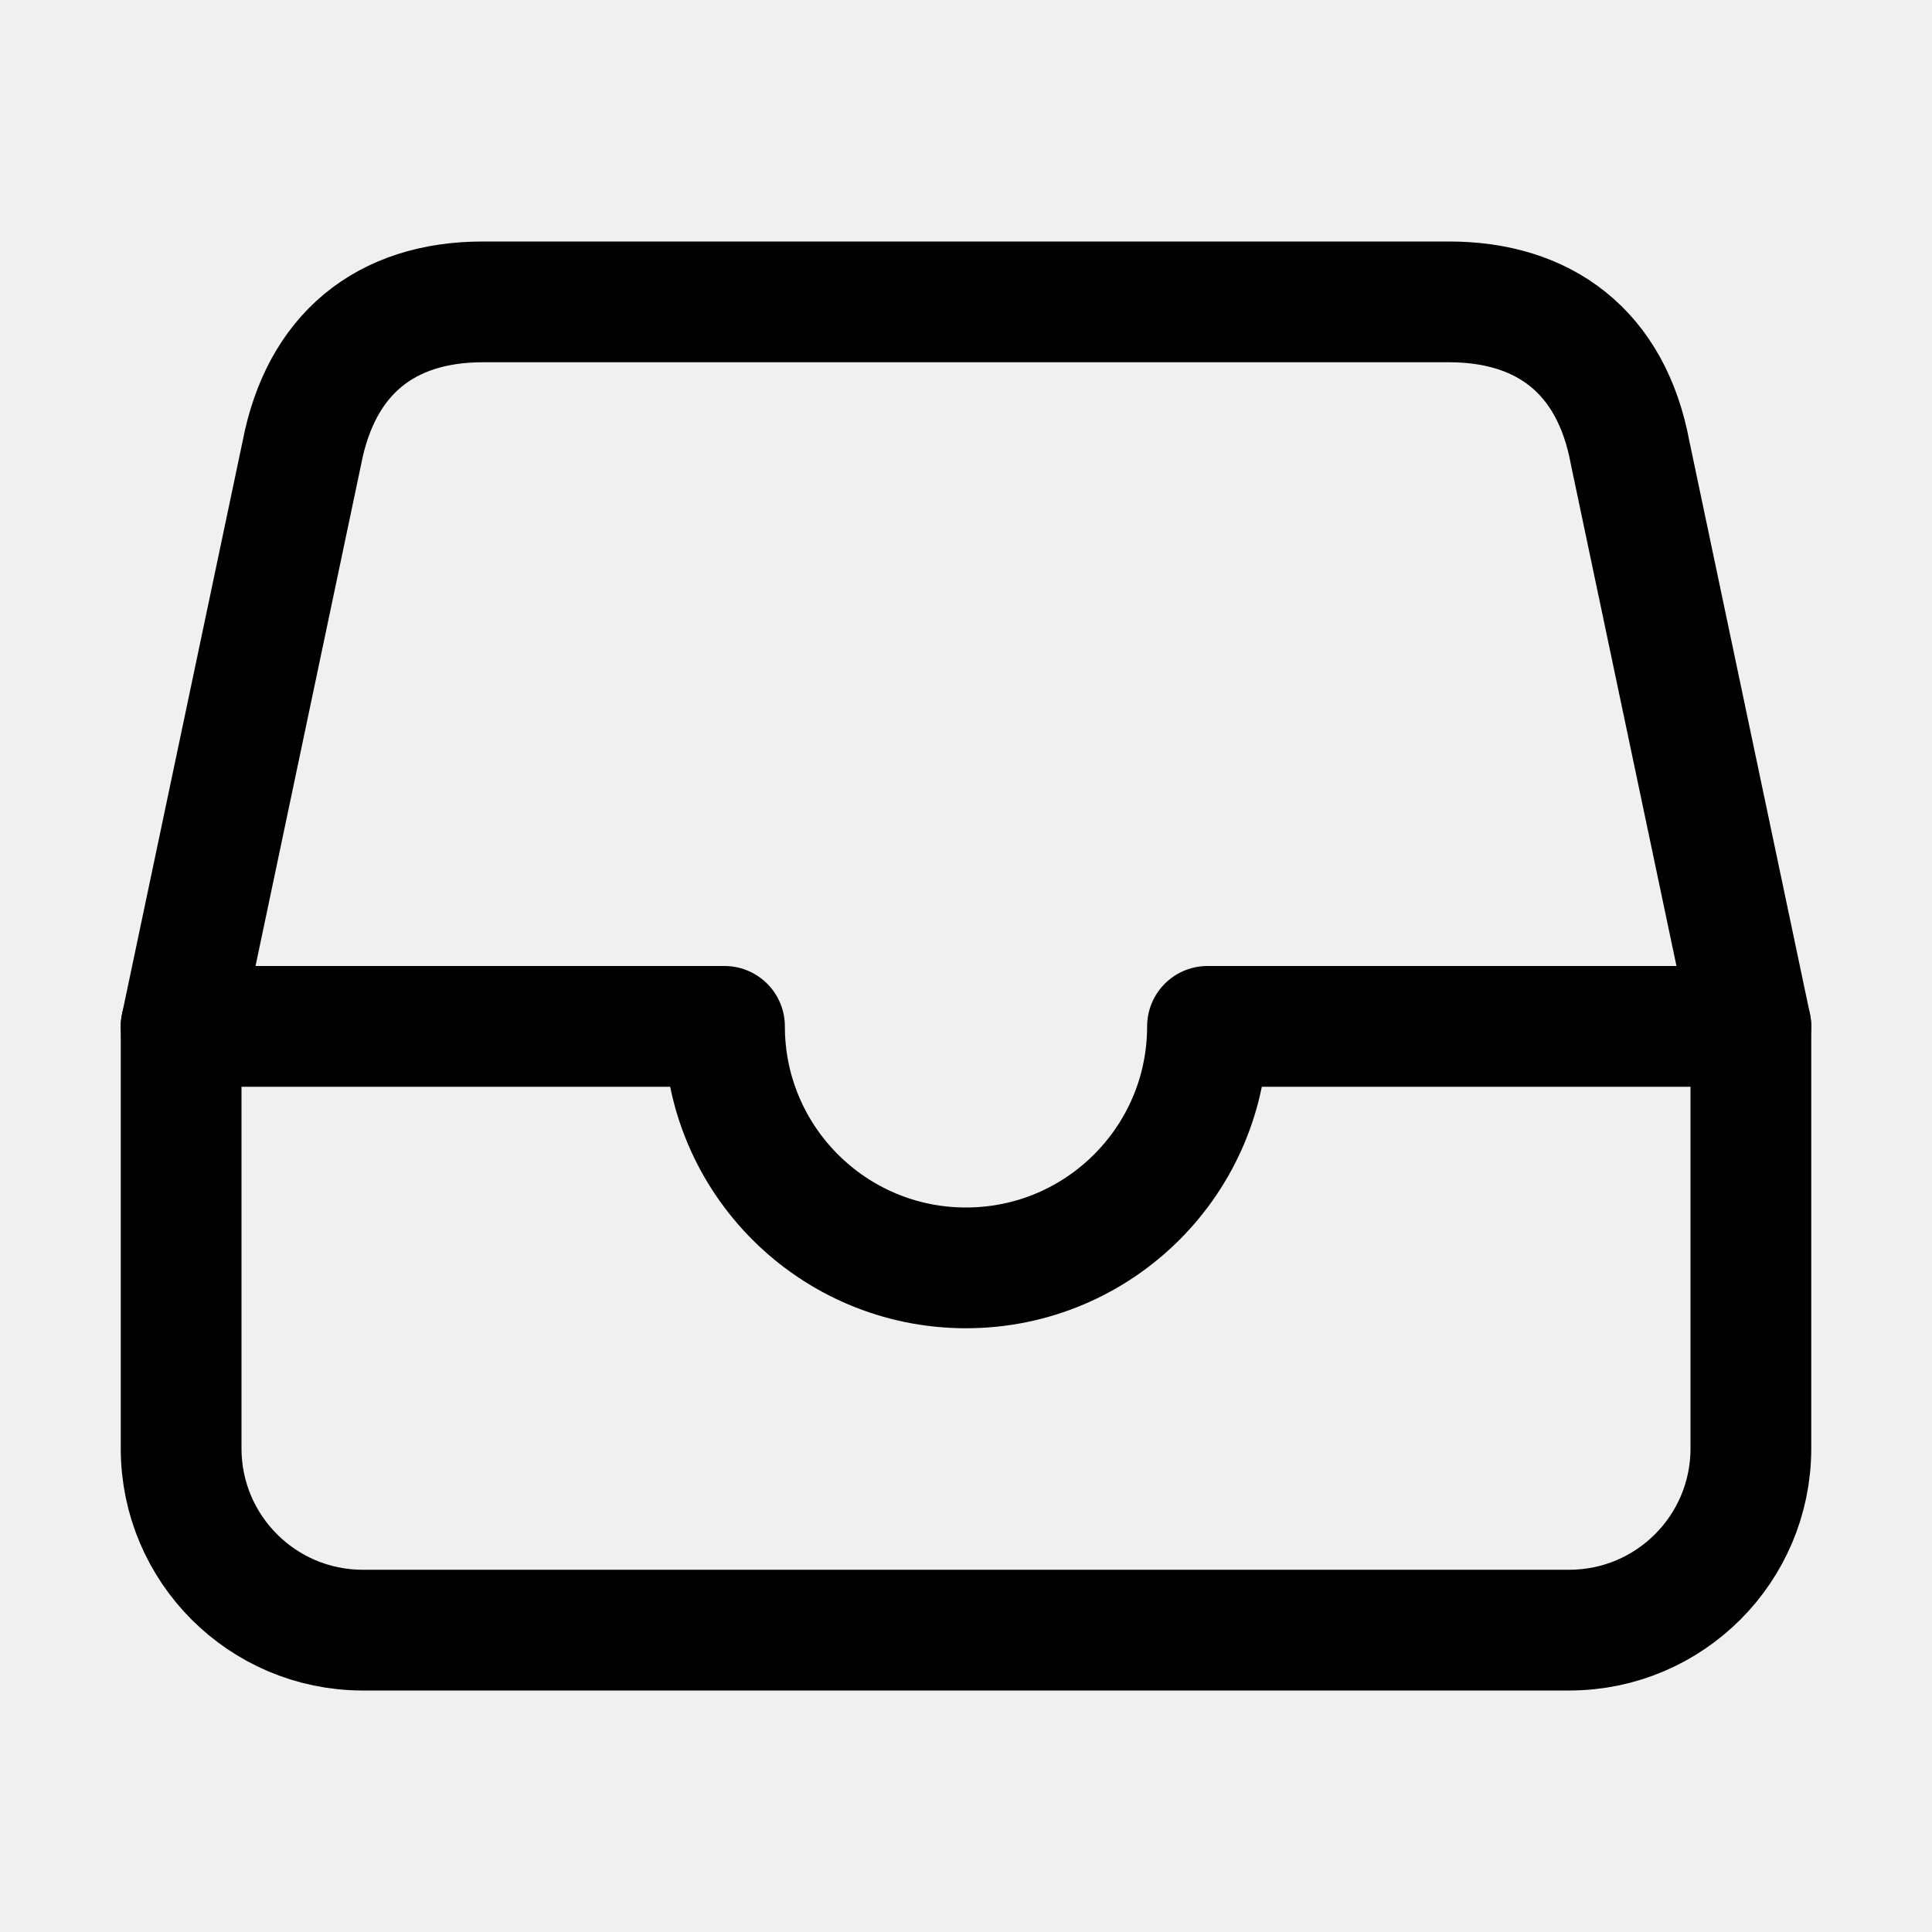
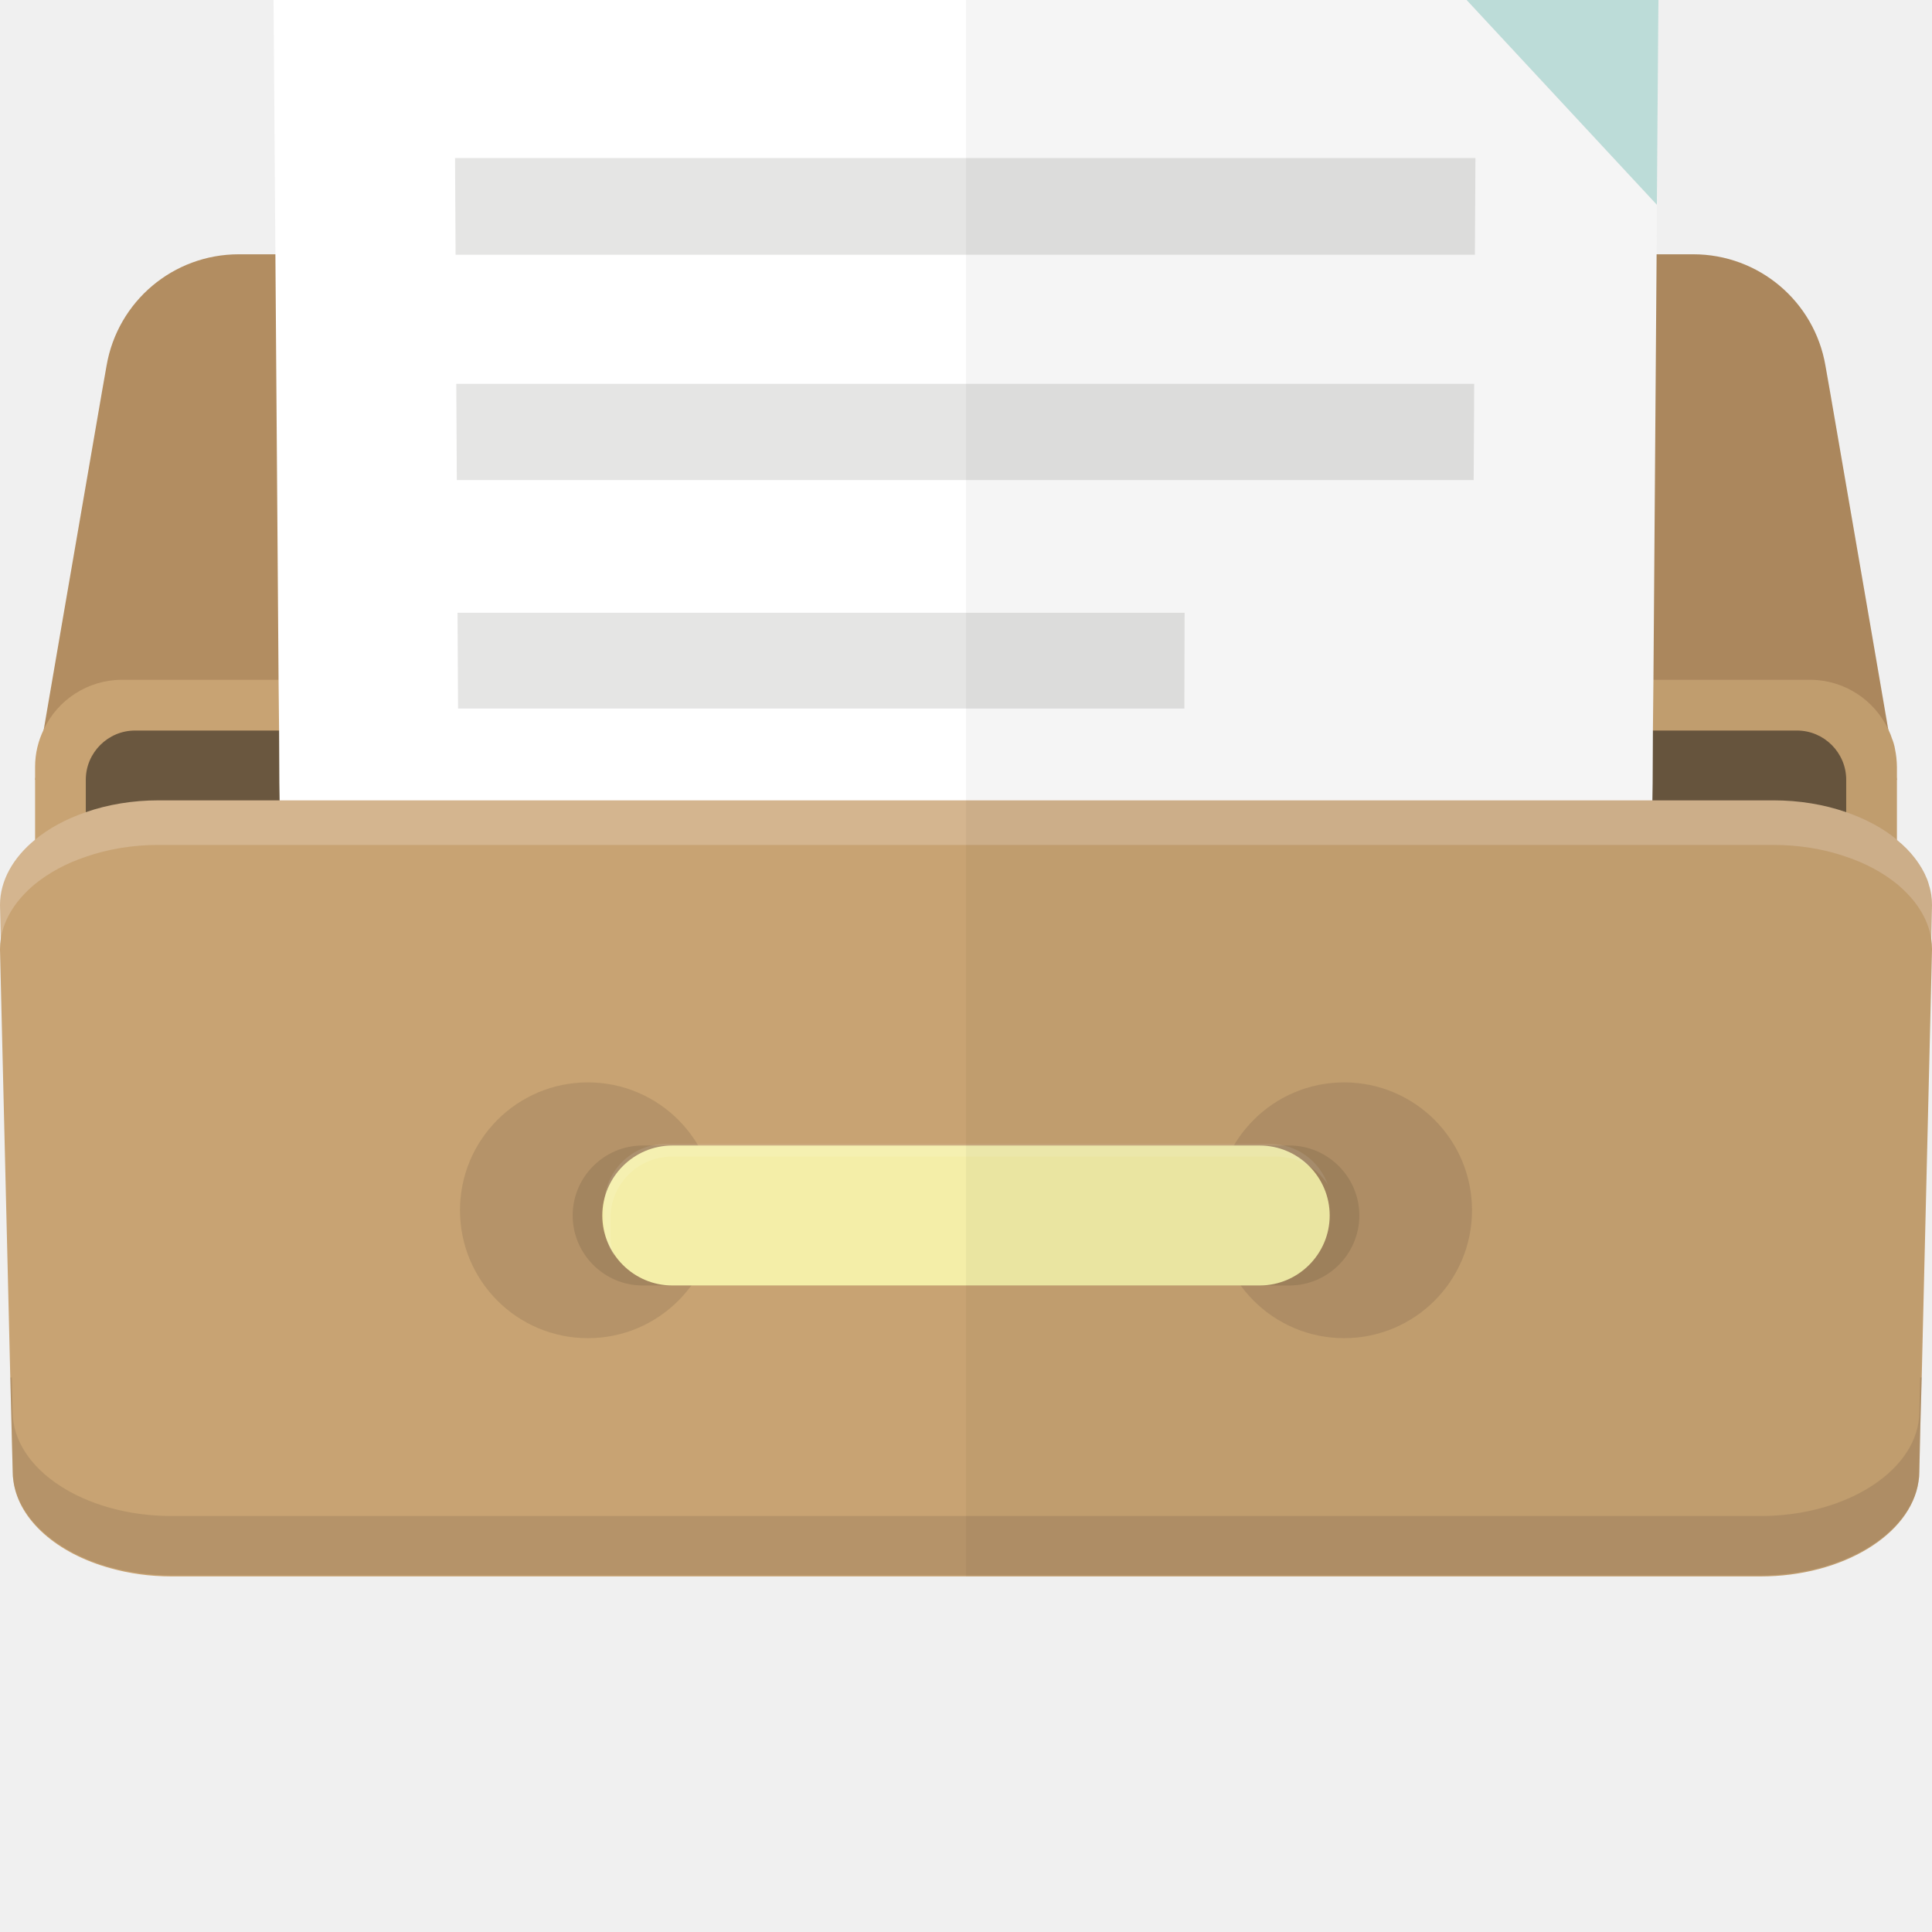
- <svg xmlns="http://www.w3.org/2000/svg" class="ionicon" viewBox="0 0 512 512">
-   <path d="M384 80H128c-26 0-43 14-48 40L48 272v112a48.14 48.14 0 0048 48h320a48.14 48.14 0 0048-48V272l-32-152c-5-27-23-40-48-40z" fill="none" stroke="currentColor" stroke-linejoin="round" stroke-width="32" />
-   <path fill="none" stroke="currentColor" stroke-linecap="round" stroke-linejoin="round" stroke-width="32" d="M48 272h144M320 272h144M192 272a64 64 0 00128 0" />
+ <svg xmlns="http://www.w3.org/2000/svg" height="800px" width="800px" version="1.1" id="_x34_" viewBox="0 0 512 512" xml:space="preserve">
+   <g>
+     <g>
+       <g>
+         <path style="fill:#B28D61;" d="M502.703,206.646l-13.423,0.21l-28.172,0.349l-23.139,0.35l-151.839,2.517v0.349l-13.422-0.14     l-13.422,0.14v-0.349l-3.286-0.07l-181.968-2.447l-23.139-0.35l-28.173-0.349l-13.422-0.21l2.307-13.352l4.754-27.683     l10.626-61.588l1.258-7.131C31.179,79.834,45.929,67.39,63.266,67.39h385.468c17.337,0,32.088,12.444,35.024,29.501l1.258,7.131     l10.626,61.588l4.754,27.683L502.703,206.646z" />
+         <path style="fill:#C8A373;" d="M502.703,203.22v91.858c0,12.723-10.347,23.07-23.069,23.07H32.367     c-12.723,0-23.069-10.347-23.069-23.07V203.22c0-3.565,0.839-6.921,2.307-9.927c3.635-7.76,11.604-13.143,20.762-13.143h447.266     c9.158,0,17.127,5.383,20.762,13.143l0.07,0.07c0,0.07,0.07,0.14,0.07,0.21c0.349,0.699,0.629,1.398,0.839,2.097     c0.21,0.489,0.349,0.909,0.489,1.398c0.139,0.489,0.279,0.978,0.349,1.538c0.14,0.699,0.279,1.468,0.349,2.237     C502.633,201.612,502.703,202.451,502.703,203.22z" />
+         <path style="fill:#6A573F;" d="M476.219,193.601H35.781c-7.175,0-13.045,5.87-13.045,13.045v85.005     c0,7.175,5.87,13.045,13.045,13.045l440.438,0c7.175,0,13.045-5.87,13.045-13.045v-85.005     C489.264,199.471,483.394,193.601,476.219,193.601z" />
+         <g>
+           <polygon style="fill:#FFFFFF;" points="439.087,54.248 439.017,67.39 438.178,180.15 438.038,193.573 437.969,207.554       437.899,212.098 437.829,223.912 437.689,242.438 74.311,242.438 74.172,223.912 74.102,212.098 74.032,207.554 73.962,193.573       73.822,180.15 72.983,67.39 72.494,0 388.684,0     " />
+           <polygon style="fill:#C4E5E1;" points="439.506,0 439.437,7.55 439.087,54.248 388.684,0     " />
+           <g>
+             <polygon style="fill:#E5E5E4;" points="390.864,67.521 120.733,67.521 120.593,41.886 391.004,41.886      " />
+             <polygon style="fill:#E5E5E4;" points="390.537,127.224 121.061,127.224 120.921,101.713 390.676,101.713      " />
+             <polygon style="fill:#E5E5E4;" points="313.874,187.777 121.393,187.777 121.253,162.393 313.934,162.393      " />
+           </g>
+         </g>
+         <path style="fill:#D4B58F;" d="M512,239.852l-0.21,8.948l-2.796,116.256l-0.349,13.213c0,15.24-18.945,27.683-42.084,27.683     H45.44c-23.139,0-42.084-12.444-42.084-27.683l-0.35-13.213L0.21,248.799L0,239.852c0-6.501,3.495-12.583,9.298-17.337     c3.635-3.006,8.179-5.452,13.422-7.27c5.802-2.027,12.374-3.146,19.365-3.146h427.832c6.991,0,13.562,1.119,19.364,3.146     c5.243,1.818,9.787,4.264,13.423,7.27v0.07c1.818,1.468,3.425,3.076,4.754,4.824c0.419,0.559,0.839,1.119,1.188,1.678     c0.419,0.629,0.839,1.328,1.188,2.028c0.21,0.349,0.35,0.699,0.489,1.048c0.21,0.419,0.419,0.909,0.559,1.328     c0.14,0.419,0.28,0.839,0.349,1.189c0.28,0.769,0.419,1.608,0.559,2.377C511.93,237.964,512,238.873,512,239.852z" />
+         <path style="fill:#C8A373;" d="M512,251.596l-2.726,113.459l-0.35,12.514l-0.279,12.234c0,0,0,0,0,0.07v0.14     c0,0.909-0.07,1.748-0.21,2.586c-2.028,14.052-20.063,25.167-41.875,25.167H45.44c-5.733,0-11.185-0.769-16.149-2.167     c-14.051-3.845-24.258-12.654-25.726-23c-0.14-0.909-0.21-1.818-0.21-2.796v-0.14l-0.629-24.608L0,251.596     c0-0.979,0.07-1.888,0.21-2.796c0.839-5.453,4.124-10.416,9.088-14.54c3.635-2.936,8.179-5.453,13.422-7.201     c5.802-2.027,12.374-3.146,19.365-3.146h427.832c6.991,0,13.562,1.119,19.364,3.146c5.243,1.748,9.787,4.264,13.423,7.201     c4.963,4.124,8.249,9.088,9.088,14.54C511.93,249.708,512,250.687,512,251.596z" />
+         <g>
+           <g>
+             <circle style="opacity:0.2;fill:#6A573F;" cx="155.796" cy="320.737" r="33.896" />
+             <circle style="opacity:0.2;fill:#6A573F;" cx="356.204" cy="320.737" r="33.896" />
+           </g>
+           <path style="opacity:0.1;fill:#040000;" d="M341.691,340.665H170.309c-10.201,0-18.547-8.346-18.547-18.547l0,0      c0-10.201,8.346-18.547,18.547-18.547h171.381c10.201,0,18.547,8.346,18.547,18.547l0,0      C360.238,332.319,351.892,340.665,341.691,340.665z" />
+           <path style="fill:#F4EEA8;" d="M333.835,340.665H178.165c-10.201,0-18.547-8.346-18.547-18.547l0,0      c0-10.201,8.346-18.547,18.547-18.547h155.671c10.201,0,18.547,8.346,18.547,18.547l0,0      C352.382,332.319,344.036,340.665,333.835,340.665z" />
+           <path style="opacity:0.1;fill:#FFFFFF;" d="M351.896,313.938c-2.895-4.461-7.928-7.423-13.617-7.423h-160.23      c-8.938,0-16.26,7.322-16.26,16.277v4.545c0,1.919,0.337,3.77,0.96,5.487c-1.666-2.559-2.643-5.588-2.643-8.854v-4.545      c0-8.955,7.322-16.277,16.26-16.277h160.23C343.614,303.148,349.64,307.659,351.896,313.938z" />
+         </g>
+       </g>
+       <path style="opacity:0.2;fill:#6A573F;" d="M509.274,365.055l-0.35,12.514l-0.279,12.234c0,0,0,0,0,0.07v0.14    c0,0.909-0.07,1.748-0.21,2.586c-2.167,13.911-20.203,24.887-41.875,24.887H45.44c-5.872,0-11.465-0.839-16.568-2.237    c-13.701-3.915-23.699-12.513-25.306-22.65c-0.14-0.909-0.21-1.818-0.21-2.796v-0.14l-0.629-24.608h0.419l0.21,9.018    c0,15.24,18.945,27.683,42.084,27.683H466.56c23.139,0,42.084-12.443,42.084-27.683l0.21-9.018H509.274z" />
+     </g>
+     <path style="opacity:0.04;fill:#040000;" d="M511.79,248.799c0.14,0.909,0.21,1.888,0.21,2.796l-2.796,113.459l-0.28,12.514   l-0.279,12.234c0,0,0,0,0,0.07v0.14c0,0.909-0.07,1.748-0.21,2.586c-2.028,14.052-20.063,25.167-41.875,25.167H256V0h183.506   l-0.069,7.55l-0.35,46.698l-0.07,13.142h9.717c17.337,0,32.088,12.444,35.024,29.501l1.258,7.131l10.626,61.588l4.824,27.753   c0,0.07,0.07,0.14,0.07,0.21c0.349,0.699,0.629,1.398,0.839,2.097c0.21,0.489,0.349,0.909,0.489,1.398   c0.139,0.489,0.279,0.978,0.349,1.538c0.14,0.769,0.279,1.538,0.349,2.237c0.07,0.769,0.14,1.608,0.14,2.377v19.364   c1.818,1.468,3.425,3.076,4.754,4.824c0.419,0.559,0.839,1.119,1.188,1.678c0.419,0.629,0.839,1.328,1.188,2.028   c0.21,0.349,0.35,0.699,0.489,1.048c0.21,0.419,0.419,0.909,0.559,1.328c0.14,0.419,0.28,0.839,0.349,1.189   c0.28,0.769,0.419,1.608,0.559,2.377c0.14,0.909,0.21,1.818,0.21,2.797L511.79,248.799z" />
+   </g>
</svg>
